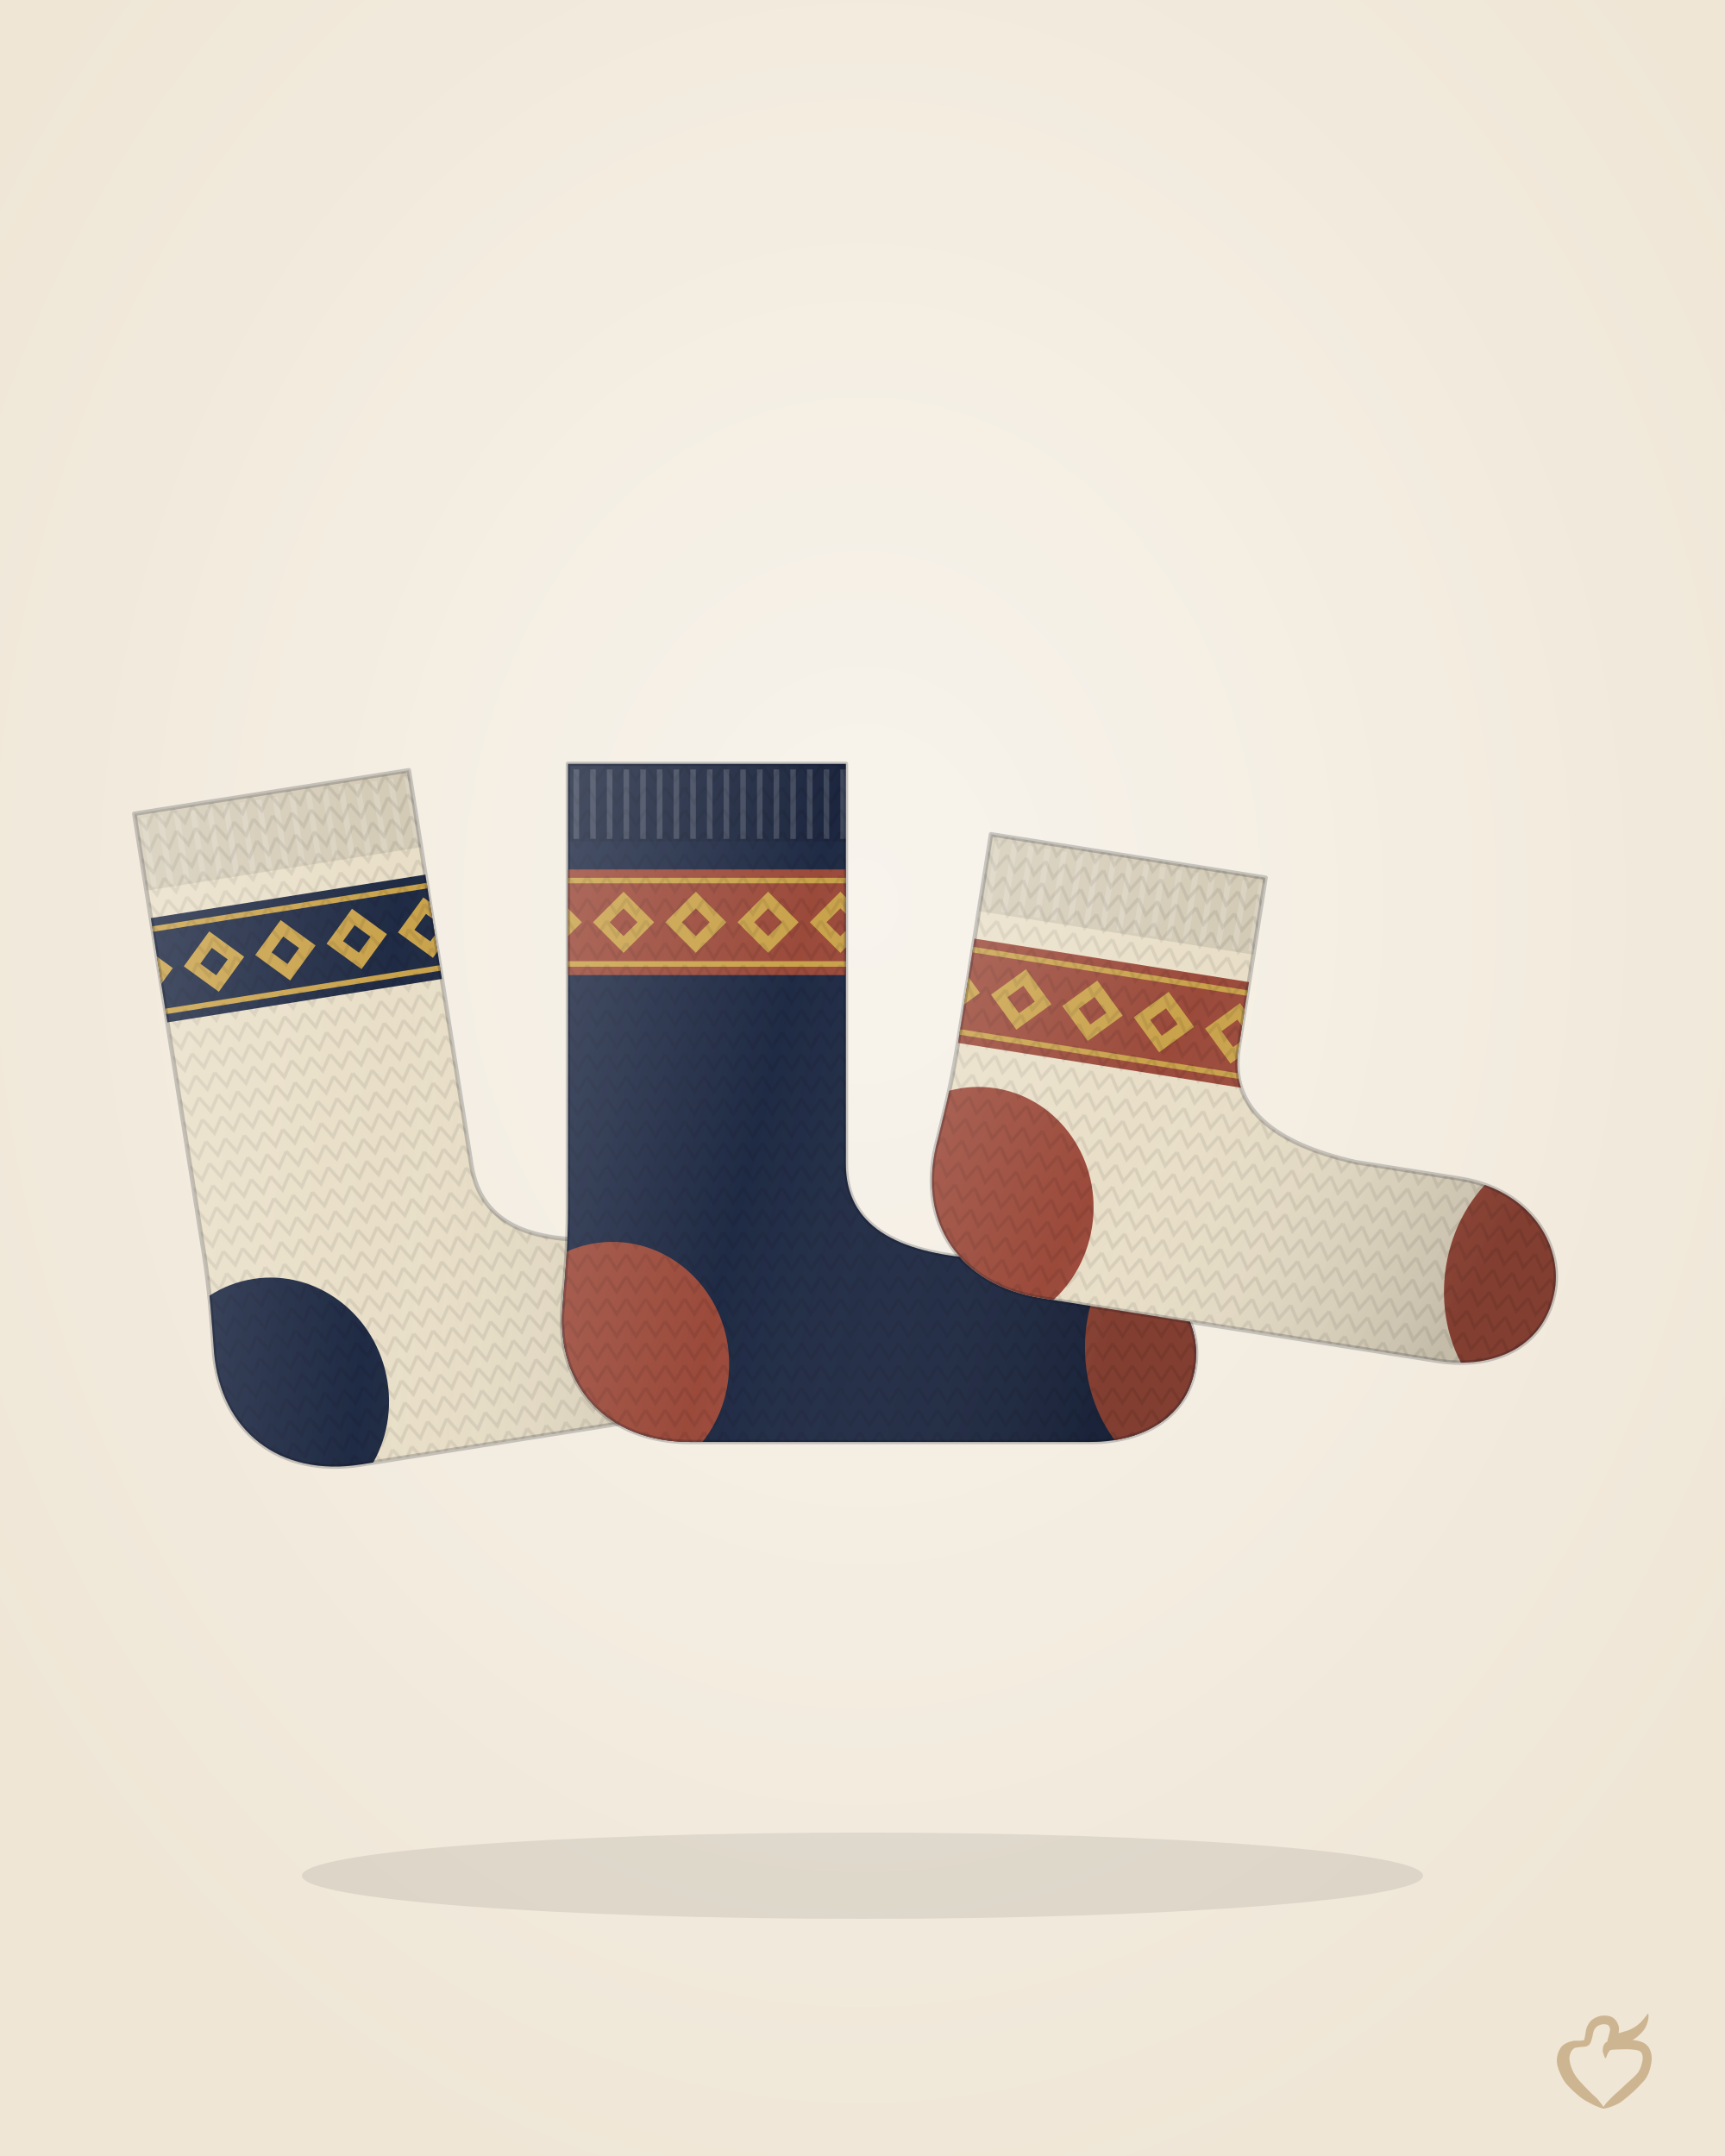
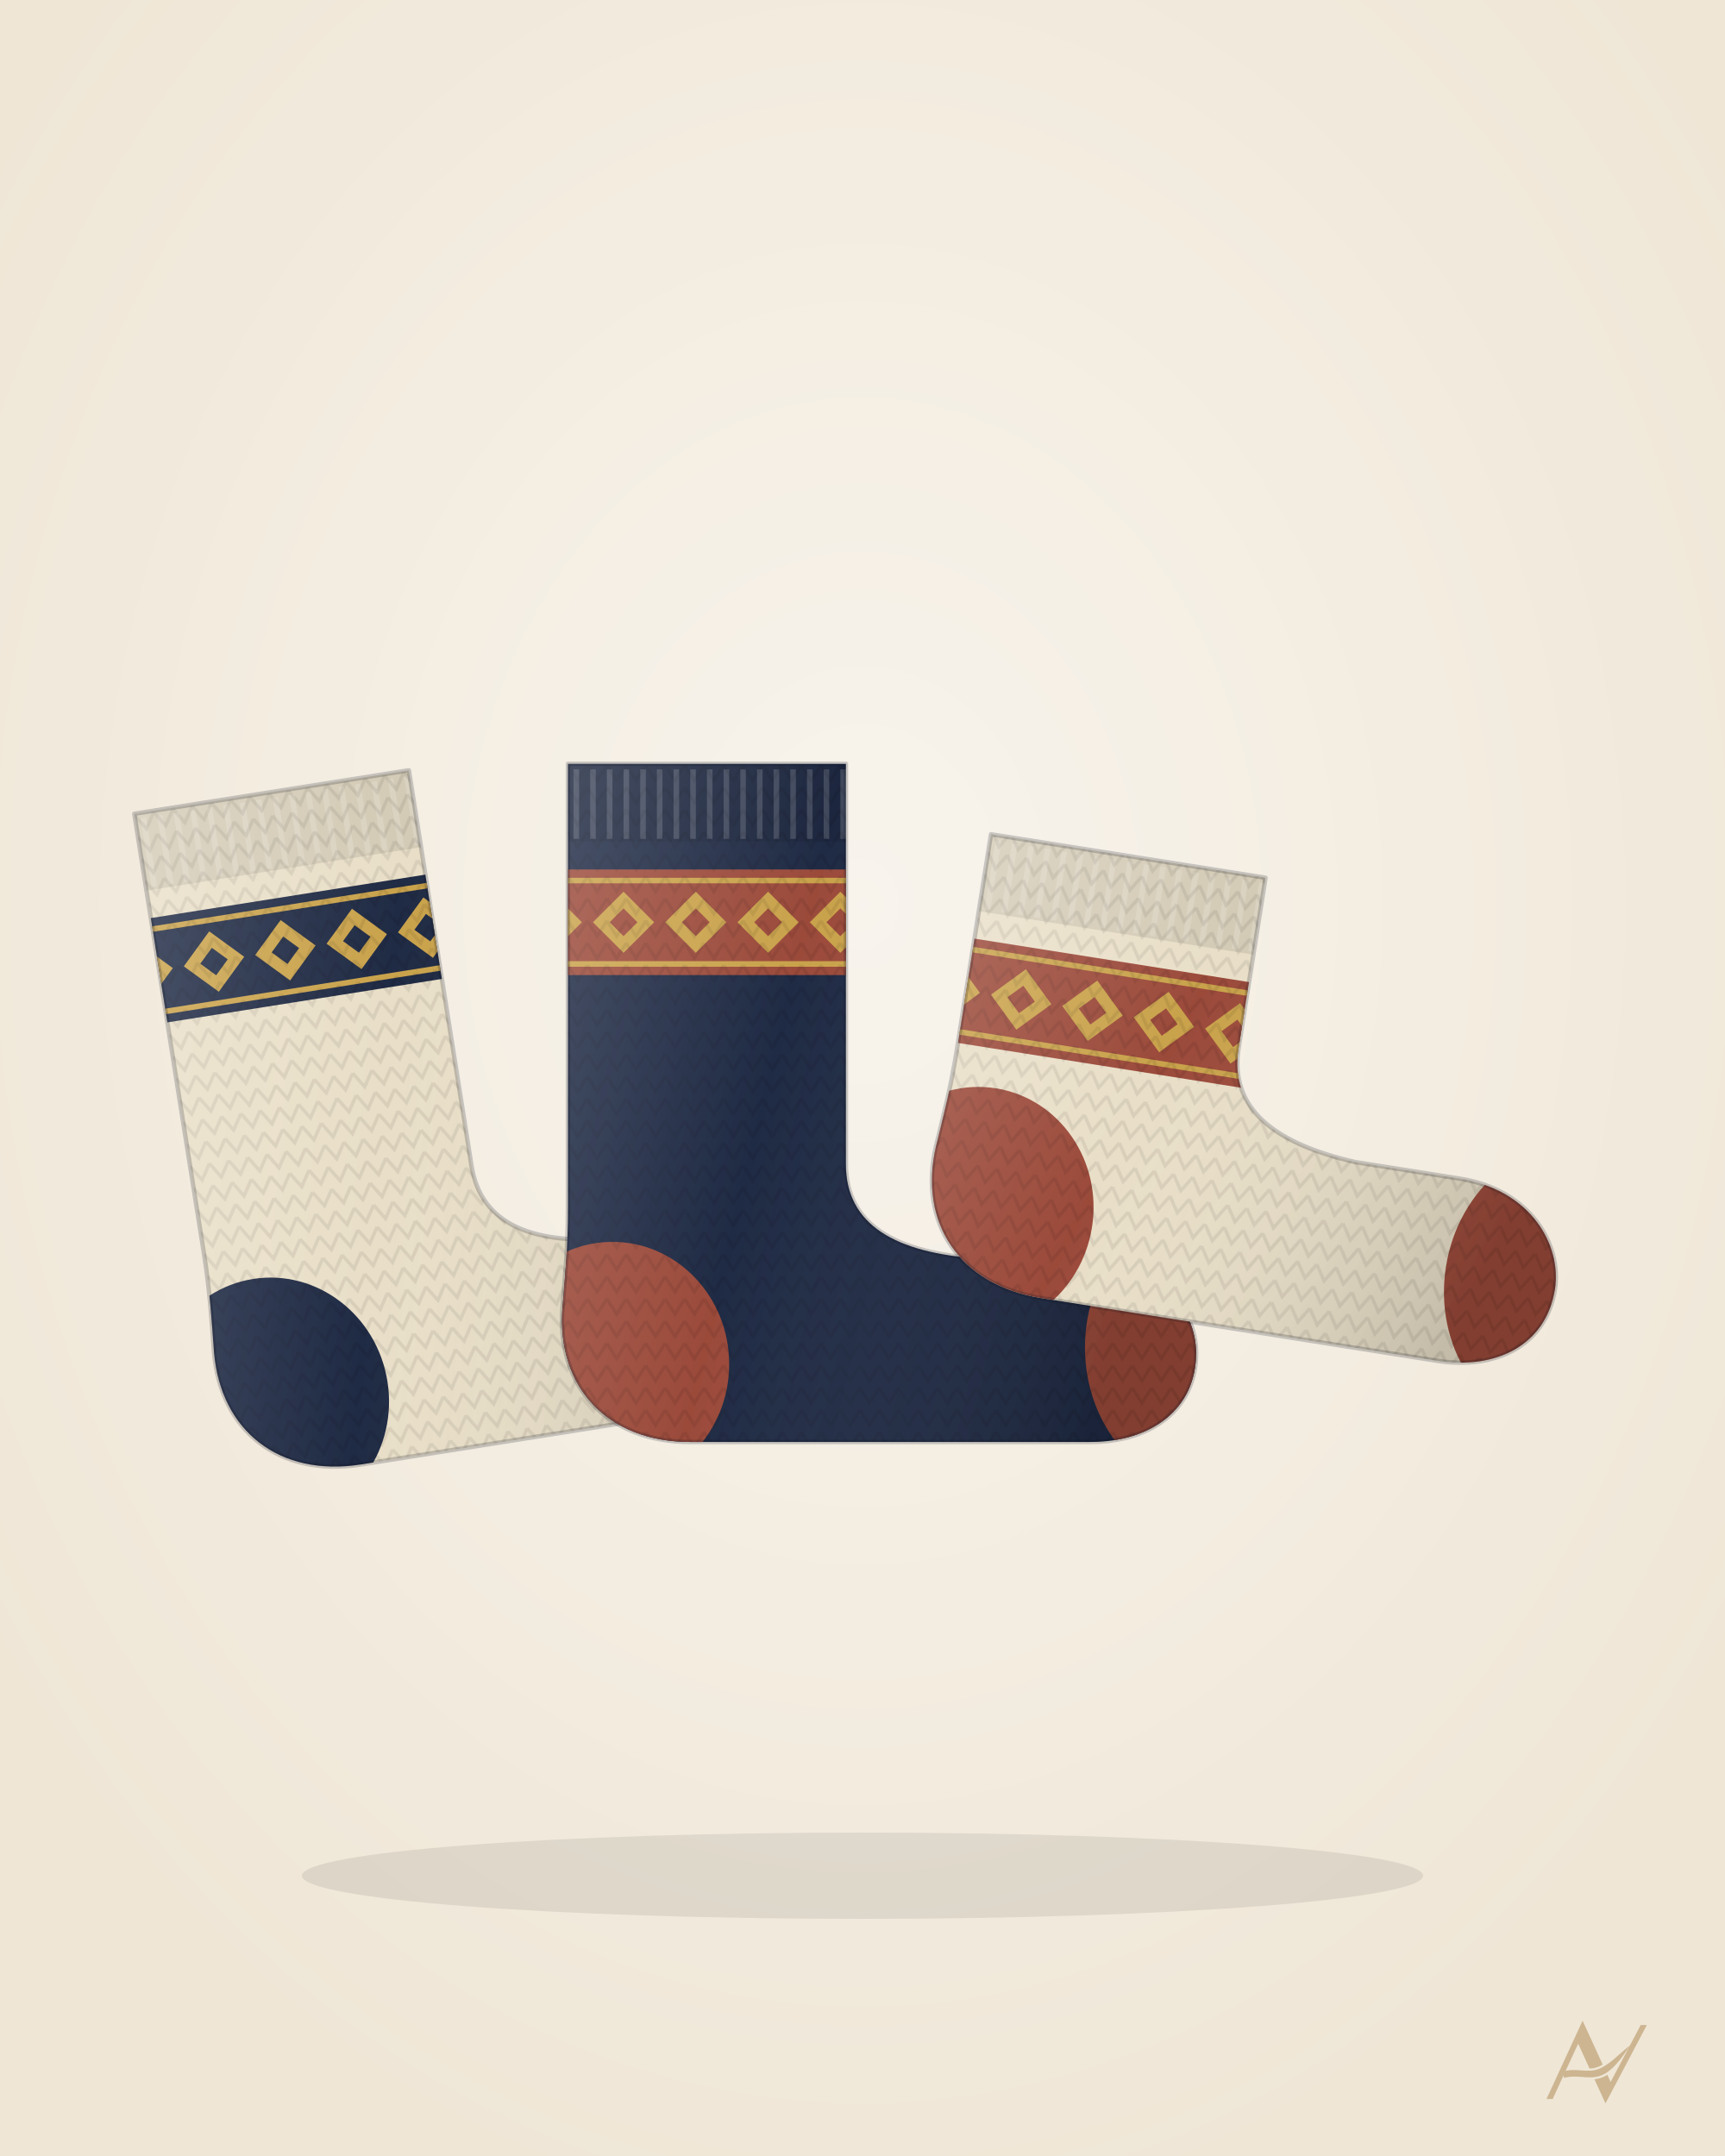
<svg xmlns="http://www.w3.org/2000/svg" viewBox="0 0 800 1000" role="img">
  <defs>
    <radialGradient id="light" cx=".5" cy=".42" r=".62">
      <stop offset="0" stop-color="#fff" stop-opacity=".55" />
      <stop offset="1" stop-color="#fff" stop-opacity="0" />
    </radialGradient>
  </defs>
  <rect width="800" height="1000" fill="#efe6d6" />
  <rect width="800" height="1000" fill="url(#light)" />
  <ellipse cx="400" cy="870" rx="260" ry="20" fill="#000" fill-opacity=".08" />
  <g transform="rotate(-9 220 500) translate(83.4 282.1) scale(1.289062 1.289062)">
    <defs>
      <clipPath id="c-nooruz-box-f0">
        <path d="M0 56H100V200C100 222 118 232 148 234H186C212 234 226 252 226 268C226 288 210 300 188 300H44C14 300 -4 280 -2 252C-1 240 0 230 0 216Z" />
      </clipPath>
      <pattern id="k-nooruz-box-f0" width="7" height="8" patternUnits="userSpaceOnUse">
        <path d="M0 0.5L3.5 6L7 0.5" fill="none" stroke="#000" stroke-opacity=".075" stroke-width="1.2" />
      </pattern>
      <linearGradient id="g-nooruz-box-f0" x1="0" x2="1" y1="0" y2="0.25">
        <stop offset="0" stop-color="#fff" stop-opacity=".2" />
        <stop offset=".42" stop-color="#fff" stop-opacity="0" />
        <stop offset="1" stop-color="#000" stop-opacity=".16" />
      </linearGradient>
    </defs>
    <path d="M0 56H100V200C100 222 118 232 148 234H186C212 234 226 252 226 268C226 288 210 300 188 300H44C14 300 -4 280 -2 252C-1 240 0 230 0 216Z" fill="#e9dfc8" />
    <g clip-path="url(#c-nooruz-box-f0)">
      <rect x="-10" y="94" width="250" height="38" fill="#1f2a44" />
      <path d="M-10 98H240M-10 128H240" stroke="#c9a24b" stroke-width="2" />
      <path d="M-6 102L5 113L-6 124L-17 113Z" fill="#c9a24b" />
      <path d="M-6 108L-1 113L-6 118L-11 113Z" fill="#1f2a44" />
      <path d="M20 102L31 113L20 124L9 113Z" fill="#c9a24b" />
      <path d="M20 108L25 113L20 118L15 113Z" fill="#1f2a44" />
      <path d="M46 102L57 113L46 124L35 113Z" fill="#c9a24b" />
      <path d="M46 108L51 113L46 118L41 113Z" fill="#1f2a44" />
      <path d="M72 102L83 113L72 124L61 113Z" fill="#c9a24b" />
      <path d="M72 108L77 113L72 118L67 113Z" fill="#1f2a44" />
      <path d="M98 102L109 113L98 124L87 113Z" fill="#c9a24b" />
      <path d="M98 108L103 113L98 118L93 113Z" fill="#1f2a44" />
      <path d="M124 102L135 113L124 124L113 113Z" fill="#c9a24b" />
      <path d="M124 108L129 113L124 118L119 113Z" fill="#1f2a44" />
      <path d="M150 102L161 113L150 124L139 113Z" fill="#c9a24b" />
      <path d="M150 108L155 113L150 118L145 113Z" fill="#1f2a44" />
      <path d="M176 102L187 113L176 124L165 113Z" fill="#c9a24b" />
      <path d="M176 108L181 113L176 118L171 113Z" fill="#1f2a44" />
      <path d="M202 102L213 113L202 124L191 113Z" fill="#c9a24b" />
      <path d="M202 108L207 113L202 118L197 113Z" fill="#1f2a44" />
      <path d="M228 102L239 113L228 124L217 113Z" fill="#c9a24b" />
      <path d="M228 108L233 113L228 118L223 113Z" fill="#1f2a44" />
      <rect x="-10" y="56" width="120" height="28" fill="#000" fill-opacity=".09" />
      <path d="M3 58V83" stroke="#fff" stroke-opacity=".16" stroke-width="2" />
      <path d="M9 58V83" stroke="#fff" stroke-opacity=".16" stroke-width="2" />
      <path d="M15 58V83" stroke="#fff" stroke-opacity=".16" stroke-width="2" />
      <path d="M21 58V83" stroke="#fff" stroke-opacity=".16" stroke-width="2" />
      <path d="M27 58V83" stroke="#fff" stroke-opacity=".16" stroke-width="2" />
      <path d="M33 58V83" stroke="#fff" stroke-opacity=".16" stroke-width="2" />
      <path d="M39 58V83" stroke="#fff" stroke-opacity=".16" stroke-width="2" />
      <path d="M45 58V83" stroke="#fff" stroke-opacity=".16" stroke-width="2" />
      <path d="M51 58V83" stroke="#fff" stroke-opacity=".16" stroke-width="2" />
      <path d="M57 58V83" stroke="#fff" stroke-opacity=".16" stroke-width="2" />
      <path d="M63 58V83" stroke="#fff" stroke-opacity=".16" stroke-width="2" />
      <path d="M69 58V83" stroke="#fff" stroke-opacity=".16" stroke-width="2" />
      <path d="M75 58V83" stroke="#fff" stroke-opacity=".16" stroke-width="2" />
      <path d="M81 58V83" stroke="#fff" stroke-opacity=".16" stroke-width="2" />
      <path d="M87 58V83" stroke="#fff" stroke-opacity=".16" stroke-width="2" />
      <path d="M93 58V83" stroke="#fff" stroke-opacity=".16" stroke-width="2" />
      <path d="M99 58V83" stroke="#fff" stroke-opacity=".16" stroke-width="2" />
      <ellipse cx="16" cy="272" rx="42" ry="44" fill="#1f2a44" />
      <ellipse cx="232" cy="266" rx="46" ry="52" fill="#1f2a44" />
      <rect x="-30" y="26" width="290" height="284" fill="url(#k-nooruz-box-f0)" />
      <rect x="-6" y="56" width="236" height="248" fill="url(#g-nooruz-box-f0)" />
    </g>
    <path d="M0 56H100V200C100 222 118 232 148 234H186C212 234 226 252 226 268C226 288 210 300 188 300H44C14 300 -4 280 -2 252C-1 240 0 230 0 216Z" fill="none" stroke="#0b1220" stroke-opacity=".2" stroke-width="1.6" stroke-linejoin="round" />
  </g>
  <g transform="rotate(0 400 500) translate(263.4 282.1) scale(1.289062 1.289062)">
    <defs>
      <clipPath id="c-nooruz-box-f1">
        <path d="M0 56H100V200C100 222 118 232 148 234H186C212 234 226 252 226 268C226 288 210 300 188 300H44C14 300 -4 280 -2 252C-1 240 0 230 0 216Z" />
      </clipPath>
      <pattern id="k-nooruz-box-f1" width="7" height="8" patternUnits="userSpaceOnUse">
        <path d="M0 0.5L3.5 6L7 0.5" fill="none" stroke="#000" stroke-opacity=".075" stroke-width="1.2" />
      </pattern>
      <linearGradient id="g-nooruz-box-f1" x1="0" x2="1" y1="0" y2="0.25">
        <stop offset="0" stop-color="#fff" stop-opacity=".2" />
        <stop offset=".42" stop-color="#fff" stop-opacity="0" />
        <stop offset="1" stop-color="#000" stop-opacity=".16" />
      </linearGradient>
    </defs>
    <path d="M0 56H100V200C100 222 118 232 148 234H186C212 234 226 252 226 268C226 288 210 300 188 300H44C14 300 -4 280 -2 252C-1 240 0 230 0 216Z" fill="#1f2a44" />
    <g clip-path="url(#c-nooruz-box-f1)">
      <rect x="-10" y="94" width="250" height="38" fill="#9b4a3a" />
      <path d="M-10 98H240M-10 128H240" stroke="#c9a24b" stroke-width="2" />
      <path d="M-6 102L5 113L-6 124L-17 113Z" fill="#c9a24b" />
      <path d="M-6 108L-1 113L-6 118L-11 113Z" fill="#9b4a3a" />
      <path d="M20 102L31 113L20 124L9 113Z" fill="#c9a24b" />
      <path d="M20 108L25 113L20 118L15 113Z" fill="#9b4a3a" />
      <path d="M46 102L57 113L46 124L35 113Z" fill="#c9a24b" />
      <path d="M46 108L51 113L46 118L41 113Z" fill="#9b4a3a" />
      <path d="M72 102L83 113L72 124L61 113Z" fill="#c9a24b" />
      <path d="M72 108L77 113L72 118L67 113Z" fill="#9b4a3a" />
      <path d="M98 102L109 113L98 124L87 113Z" fill="#c9a24b" />
      <path d="M98 108L103 113L98 118L93 113Z" fill="#9b4a3a" />
      <path d="M124 102L135 113L124 124L113 113Z" fill="#c9a24b" />
      <path d="M124 108L129 113L124 118L119 113Z" fill="#9b4a3a" />
      <path d="M150 102L161 113L150 124L139 113Z" fill="#c9a24b" />
      <path d="M150 108L155 113L150 118L145 113Z" fill="#9b4a3a" />
      <path d="M176 102L187 113L176 124L165 113Z" fill="#c9a24b" />
      <path d="M176 108L181 113L176 118L171 113Z" fill="#9b4a3a" />
      <path d="M202 102L213 113L202 124L191 113Z" fill="#c9a24b" />
      <path d="M202 108L207 113L202 118L197 113Z" fill="#9b4a3a" />
      <path d="M228 102L239 113L228 124L217 113Z" fill="#c9a24b" />
      <path d="M228 108L233 113L228 118L223 113Z" fill="#9b4a3a" />
      <rect x="-10" y="56" width="120" height="28" fill="#000" fill-opacity=".09" />
      <path d="M3 58V83" stroke="#fff" stroke-opacity=".16" stroke-width="2" />
      <path d="M9 58V83" stroke="#fff" stroke-opacity=".16" stroke-width="2" />
      <path d="M15 58V83" stroke="#fff" stroke-opacity=".16" stroke-width="2" />
      <path d="M21 58V83" stroke="#fff" stroke-opacity=".16" stroke-width="2" />
      <path d="M27 58V83" stroke="#fff" stroke-opacity=".16" stroke-width="2" />
      <path d="M33 58V83" stroke="#fff" stroke-opacity=".16" stroke-width="2" />
      <path d="M39 58V83" stroke="#fff" stroke-opacity=".16" stroke-width="2" />
      <path d="M45 58V83" stroke="#fff" stroke-opacity=".16" stroke-width="2" />
      <path d="M51 58V83" stroke="#fff" stroke-opacity=".16" stroke-width="2" />
      <path d="M57 58V83" stroke="#fff" stroke-opacity=".16" stroke-width="2" />
      <path d="M63 58V83" stroke="#fff" stroke-opacity=".16" stroke-width="2" />
      <path d="M69 58V83" stroke="#fff" stroke-opacity=".16" stroke-width="2" />
      <path d="M75 58V83" stroke="#fff" stroke-opacity=".16" stroke-width="2" />
      <path d="M81 58V83" stroke="#fff" stroke-opacity=".16" stroke-width="2" />
      <path d="M87 58V83" stroke="#fff" stroke-opacity=".16" stroke-width="2" />
      <path d="M93 58V83" stroke="#fff" stroke-opacity=".16" stroke-width="2" />
      <path d="M99 58V83" stroke="#fff" stroke-opacity=".16" stroke-width="2" />
      <ellipse cx="16" cy="272" rx="42" ry="44" fill="#9b4a3a" />
      <ellipse cx="232" cy="266" rx="46" ry="52" fill="#9b4a3a" />
      <rect x="-30" y="26" width="290" height="284" fill="url(#k-nooruz-box-f1)" />
      <rect x="-6" y="56" width="236" height="248" fill="url(#g-nooruz-box-f1)" />
    </g>
    <path d="M0 56H100V200C100 222 118 232 148 234H186C212 234 226 252 226 268C226 288 210 300 188 300H44C14 300 -4 280 -2 252C-1 240 0 230 0 216Z" fill="none" stroke="#0b1220" stroke-opacity=".2" stroke-width="1.6" stroke-linejoin="round" />
  </g>
  <g transform="rotate(9 580 500) translate(443.4 229.3) scale(1.289062 1.289062)">
    <defs>
      <clipPath id="c-nooruz-box-f2">
        <path d="M0 138H100V200C100 222 118 232 148 234H186C212 234 226 252 226 268C226 288 210 300 188 300H44C14 300 -4 280 -2 252C-1 240 0 230 0 216Z" />
      </clipPath>
      <pattern id="k-nooruz-box-f2" width="7" height="8" patternUnits="userSpaceOnUse">
        <path d="M0 0.5L3.5 6L7 0.5" fill="none" stroke="#000" stroke-opacity=".075" stroke-width="1.2" />
      </pattern>
      <linearGradient id="g-nooruz-box-f2" x1="0" x2="1" y1="0" y2="0.25">
        <stop offset="0" stop-color="#fff" stop-opacity=".2" />
        <stop offset=".42" stop-color="#fff" stop-opacity="0" />
        <stop offset="1" stop-color="#000" stop-opacity=".16" />
      </linearGradient>
    </defs>
    <path d="M0 138H100V200C100 222 118 232 148 234H186C212 234 226 252 226 268C226 288 210 300 188 300H44C14 300 -4 280 -2 252C-1 240 0 230 0 216Z" fill="#e9dfc8" />
    <g clip-path="url(#c-nooruz-box-f2)">
      <rect x="-10" y="176" width="250" height="38" fill="#9b4a3a" />
      <path d="M-10 180H240M-10 210H240" stroke="#c9a24b" stroke-width="2" />
      <path d="M-6 184L5 195L-6 206L-17 195Z" fill="#c9a24b" />
      <path d="M-6 190L-1 195L-6 200L-11 195Z" fill="#9b4a3a" />
      <path d="M20 184L31 195L20 206L9 195Z" fill="#c9a24b" />
      <path d="M20 190L25 195L20 200L15 195Z" fill="#9b4a3a" />
      <path d="M46 184L57 195L46 206L35 195Z" fill="#c9a24b" />
      <path d="M46 190L51 195L46 200L41 195Z" fill="#9b4a3a" />
      <path d="M72 184L83 195L72 206L61 195Z" fill="#c9a24b" />
      <path d="M72 190L77 195L72 200L67 195Z" fill="#9b4a3a" />
      <path d="M98 184L109 195L98 206L87 195Z" fill="#c9a24b" />
      <path d="M98 190L103 195L98 200L93 195Z" fill="#9b4a3a" />
      <path d="M124 184L135 195L124 206L113 195Z" fill="#c9a24b" />
      <path d="M124 190L129 195L124 200L119 195Z" fill="#9b4a3a" />
      <path d="M150 184L161 195L150 206L139 195Z" fill="#c9a24b" />
      <path d="M150 190L155 195L150 200L145 195Z" fill="#9b4a3a" />
      <path d="M176 184L187 195L176 206L165 195Z" fill="#c9a24b" />
      <path d="M176 190L181 195L176 200L171 195Z" fill="#9b4a3a" />
      <path d="M202 184L213 195L202 206L191 195Z" fill="#c9a24b" />
      <path d="M202 190L207 195L202 200L197 195Z" fill="#9b4a3a" />
      <path d="M228 184L239 195L228 206L217 195Z" fill="#c9a24b" />
      <path d="M228 190L233 195L228 200L223 195Z" fill="#9b4a3a" />
      <rect x="-10" y="138" width="120" height="28" fill="#000" fill-opacity=".09" />
      <path d="M3 140V165" stroke="#fff" stroke-opacity=".16" stroke-width="2" />
      <path d="M9 140V165" stroke="#fff" stroke-opacity=".16" stroke-width="2" />
      <path d="M15 140V165" stroke="#fff" stroke-opacity=".16" stroke-width="2" />
      <path d="M21 140V165" stroke="#fff" stroke-opacity=".16" stroke-width="2" />
      <path d="M27 140V165" stroke="#fff" stroke-opacity=".16" stroke-width="2" />
      <path d="M33 140V165" stroke="#fff" stroke-opacity=".16" stroke-width="2" />
      <path d="M39 140V165" stroke="#fff" stroke-opacity=".16" stroke-width="2" />
      <path d="M45 140V165" stroke="#fff" stroke-opacity=".16" stroke-width="2" />
      <path d="M51 140V165" stroke="#fff" stroke-opacity=".16" stroke-width="2" />
      <path d="M57 140V165" stroke="#fff" stroke-opacity=".16" stroke-width="2" />
      <path d="M63 140V165" stroke="#fff" stroke-opacity=".16" stroke-width="2" />
      <path d="M69 140V165" stroke="#fff" stroke-opacity=".16" stroke-width="2" />
      <path d="M75 140V165" stroke="#fff" stroke-opacity=".16" stroke-width="2" />
      <path d="M81 140V165" stroke="#fff" stroke-opacity=".16" stroke-width="2" />
      <path d="M87 140V165" stroke="#fff" stroke-opacity=".16" stroke-width="2" />
      <path d="M93 140V165" stroke="#fff" stroke-opacity=".16" stroke-width="2" />
      <path d="M99 140V165" stroke="#fff" stroke-opacity=".16" stroke-width="2" />
      <ellipse cx="16" cy="272" rx="42" ry="44" fill="#9b4a3a" />
      <ellipse cx="232" cy="266" rx="46" ry="52" fill="#9b4a3a" />
      <rect x="-30" y="108" width="290" height="202" fill="url(#k-nooruz-box-f2)" />
      <rect x="-6" y="138" width="236" height="166" fill="url(#g-nooruz-box-f2)" />
    </g>
    <path d="M0 138H100V200C100 222 118 232 148 234H186C212 234 226 252 226 268C226 288 210 300 188 300H44C14 300 -4 280 -2 252C-1 240 0 230 0 216Z" fill="none" stroke="#0b1220" stroke-opacity=".2" stroke-width="1.6" stroke-linejoin="round" />
  </g>
-   <g transform="translate(722 934) scale(0.0679)" fill="#b08d57" fill-opacity=".55" fill-rule="evenodd">
-     <path d="M313.3 647.4C311.0 646.9 308.1 646.0 306.8 645.5C305.6 645.0 303.2 644.3 301.6 643.8C300.0 643.4 296.8 642.2 294.5 641.2C292.1 640.2 289.6 639.2 288.8 639.0C288.1 638.8 285.7 637.8 283.5 636.8C281.3 635.8 277.7 634.2 275.5 633.3C273.3 632.5 269.8 631.0 267.7 630.1C265.6 629.2 263.5 628.3 263.0 628.2C262.6 628.0 260.6 627.2 258.5 626.3C256.5 625.4 253.5 624.1 251.8 623.4C250.2 622.8 247.9 621.8 246.8 621.2C237.4 616.1 233.8 614.2 221.8 608.0C214.9 604.5 204.9 599.1 197.8 595.1C187.1 589.0 164.2 573.5 158.7 568.4C157.5 567.4 154.2 564.5 151.3 562.2C148.5 559.8 144.8 556.6 143.2 555.1C141.5 553.7 138.5 551.1 136.4 549.4C132.1 545.9 128.5 542.8 124.2 538.6C122.5 537.0 119.7 534.5 118.0 533.0C97.5 515.1 66.5 482.6 56.3 468.2C52.9 463.4 46.8 454.2 45.5 451.8C45.0 450.9 43.5 448.5 42.2 446.5C35.7 436.2 20.2 403.1 15.0 388.3C13.5 384.0 12.0 379.8 11.6 378.9C11.0 377.4 7.5 365.4 5.1 357.0C-5.6 318.5 1.1 274.3 23.3 237.5C37.0 214.8 62.1 198.1 94.5 190.0C97.4 189.2 100.6 188.4 101.5 188.0C103.6 187.3 109.7 185.9 114.5 185.1C118.5 184.5 128.9 184.3 148.5 184.7C157.7 184.8 158.9 184.8 163.2 184.1C165.7 183.7 170.6 183.0 174.0 182.7C187.9 181.2 187.1 182.3 191.5 158.2C192.1 154.7 193.4 148.3 194.3 144.0C195.2 139.7 196.1 134.7 196.3 132.8C198.8 109.7 202.4 97.0 211.9 78.2C216.5 69.0 223.8 58.3 230.8 50.5C233.0 48.1 242.4 40.2 246.2 37.7C278.1 16.2 310.9 8.9 348.7 14.7C380.4 19.6 400.8 35.4 415.8 67.0C425.1 86.6 426.8 101.6 422.7 126.0C422.3 128.1 421.9 130.2 421.8 130.8C421.4 133.4 422.9 133.3 432.8 130.3C435.8 129.4 445.1 126.6 453.7 124.1C485.2 115.0 493.6 111.9 513.1 102.1C522.7 97.3 542.0 85.2 548.6 79.8C551.6 77.4 554.0 75.5 557.7 72.7C563.0 68.6 568.5 63.7 572.5 59.6C578.9 53.0 581.1 50.5 591.0 38.5C592.1 37.2 593.8 35.2 594.8 34.0C598.1 30.2 607.0 19.0 609.0 16.2C618.7 2.3 622.7 -1.6 624.8 0.5C628.1 3.8 626.5 35.2 622.3 49.0C616.0 69.8 612.4 79.7 607.3 89.8C605.2 93.9 603.2 97.7 602.8 98.4C602.4 99.0 601.3 101.0 600.3 102.7C599.4 104.4 597.0 107.9 595.0 110.3C593.1 112.8 590.4 116.3 589.0 118.0C579.0 130.9 549.2 159.5 539.7 165.2C538.3 166.1 534.8 168.3 532.0 170.2C529.2 172.1 525.2 174.5 523.1 175.6C516.3 179.4 516.5 179.5 528.8 181.2C539.3 182.6 549.2 184.1 551.5 184.8C552.4 185.1 556.5 186.1 560.7 187.0C599.5 195.9 626.7 218.5 638.1 251.2C639.0 253.6 640.5 257.9 641.5 260.8C643.5 266.8 645.7 275.8 646.5 281.7C648.1 294.3 648.1 294.2 647.9 307.8C647.7 321.5 647.2 326.3 645.0 337.7C644.7 339.6 644.1 342.7 643.8 344.7C643.5 346.6 643.0 349.2 642.7 350.5C642.3 351.8 641.8 354.2 641.5 355.8C639.5 367.1 633.6 388.7 630.0 397.7C628.9 400.5 627.5 404.3 626.8 406.2C625.2 410.5 617.3 426.7 614.8 430.5C613.8 432.2 612.2 434.8 611.3 436.5C610.3 438.2 608.4 441.2 606.8 443.2C605.3 445.2 603.5 447.8 602.7 448.9C601.9 450.1 600.1 452.5 598.6 454.3C597.1 456.0 594.9 458.7 593.7 460.2C592.5 461.6 590.7 463.7 589.7 464.8C588.6 465.9 586.7 468.2 585.3 469.8C581.7 474.2 558.1 498.8 552.2 504.3C546.1 510.1 528.1 527.7 526.1 529.9C524.9 531.3 522.8 533.2 521.5 534.3C518.0 537.1 510.7 543.4 506.7 547.0C504.7 548.8 502.3 550.9 501.3 551.7C500.3 552.5 498.2 554.4 496.5 555.8C493.3 558.7 489.0 562.3 480.7 569.1C477.8 571.4 475.3 573.5 475.0 573.8C474.7 574.2 472.6 575.9 470.3 577.7C465.9 581.2 461.1 585.0 457.7 587.8C456.5 588.7 453.9 590.8 451.8 592.3C449.8 593.9 446.9 596.1 445.5 597.2C434.8 605.6 430.8 608.3 420.6 613.7C414.1 617.1 399.5 624.0 395.3 625.7C393.8 626.3 390.6 627.6 388.2 628.5C383.6 630.4 368.5 636.1 362.2 638.4C360.2 639.1 356.2 640.4 353.5 641.2C350.8 642.0 346.4 643.2 343.9 644.0C329.0 648.4 321.7 649.2 313.3 647.4ZM319.4 635.1C319.7 634.8 321.4 632.4 323.2 629.8C334.6 613.3 343.8 602.5 357.5 589.4C366.6 580.6 384.2 563.0 387.6 559.4C389.1 557.7 391.9 555.0 393.8 553.4C395.6 551.8 398.5 549.3 400.1 547.8C401.8 546.3 404.2 544.2 405.5 543.1C406.8 542.1 410.6 538.8 413.8 535.8C417.1 532.9 421.1 529.4 422.6 528.0C424.2 526.7 426.8 524.3 428.4 522.9C429.9 521.4 433.6 518.0 436.5 515.3C446.8 505.9 464.0 489.6 464.0 489.3C464.0 489.2 466.6 486.7 469.7 483.8C472.9 480.9 477.2 476.8 479.3 474.8C481.4 472.8 484.4 470.2 485.9 469.0C488.6 466.8 494.9 461.2 499.2 457.3C500.4 456.1 503.1 453.8 505.0 452.1C508.7 449.0 510.6 447.3 521.1 437.4C537.2 422.3 550.6 408.0 555.9 400.1C558.9 395.7 564.5 386.0 566.2 382.2C568.8 376.6 573.2 365.6 574.0 362.8C574.4 361.6 575.3 358.8 576.0 356.7C576.7 354.6 578.1 349.9 579.0 346.3C579.9 342.8 581.3 337.7 582.0 335.0C593.0 294.0 584.8 262.3 560.8 252.9C540.4 244.8 496.3 241.2 446.3 243.3C429.0 244.1 419.7 244.4 403.7 244.6C380.5 245.1 375.7 245.6 368.1 248.2C360.4 250.9 360.0 251.3 354.2 261.8C353.3 263.5 351.9 265.7 351.0 266.8C348.3 270.3 345.0 277.5 342.2 286.0C338.7 296.6 334.8 304.0 332.7 304.0C329.1 304.0 319.3 280.8 314.5 260.9C312.4 252.1 313.9 232.8 317.6 222.2C322.3 208.6 332.2 196.5 343.5 190.6C346.8 188.9 346.6 189.5 346.8 182.7C347.0 175.9 348.2 170.7 350.6 165.9C351.0 165.0 351.6 162.9 351.9 161.2C352.5 157.1 353.4 153.9 355.5 147.5C360.1 133.6 364.4 110.5 363.9 102.7C363.5 96.8 357.3 84.5 352.3 79.7C343.7 71.3 319.0 69.1 299.5 74.9C279.5 80.8 264.7 92.3 256.8 108.1C256.1 109.4 255.2 111.0 254.8 111.7C251.9 116.3 249.4 124.6 248.0 133.8C247.2 139.8 243.6 156.4 242.6 159.7C241.3 163.2 240.1 167.5 239.5 170.2C230.1 211.7 215.3 225.2 178.0 226.3C168.2 226.7 166.5 226.8 159.9 227.8C156.0 228.5 151.1 229.2 149.1 229.3C147.1 229.5 144.5 229.8 143.2 230.0C141.9 230.2 139.7 230.4 138.3 230.5C134.8 230.8 126.8 232.2 124.1 233.0C115.3 235.7 98.9 253.0 95.8 263.0C95.3 264.6 94.3 267.3 93.5 269.2C86.7 285.2 84.4 303.9 87.3 318.0C87.9 320.9 88.6 325.0 88.9 327.2C89.1 329.4 89.8 333.0 90.3 335.3C90.9 337.6 91.4 340.3 91.7 341.4C91.9 342.4 92.5 344.8 93.0 346.7C93.6 348.6 94.6 352.3 95.4 355.0C96.1 357.7 97.3 361.4 98.1 363.3C98.8 365.3 100.1 368.7 100.9 370.9C101.7 373.2 103.6 377.9 105.1 381.4C106.7 385.0 108.3 388.7 108.7 389.7C110.6 394.6 117.2 407.1 121.5 413.8C123.3 416.8 126.0 421.2 127.5 423.6C132.4 431.8 146.8 450.2 158.2 462.8C159.8 464.6 162.4 467.5 164.0 469.3C165.5 471.1 168.5 474.3 170.6 476.5C172.8 478.7 177.0 483.2 180.0 486.4C183.0 489.7 186.3 493.1 187.3 494.1C189.8 496.5 212.6 519.8 214.0 521.5C216.9 524.9 234.0 542.2 238.2 546.0C243.0 550.2 246.9 553.9 260.3 566.0C274.1 578.7 275.3 579.8 277.1 581.9C279.0 584.1 283.3 589.5 286.7 594.0C287.8 595.6 290.1 598.4 291.7 600.3C293.3 602.3 295.1 604.7 295.9 605.7C296.6 606.7 298.6 609.3 300.4 611.5C302.1 613.7 304.5 616.9 305.7 618.5C306.8 620.2 308.4 622.2 309.2 623.2C309.9 624.1 311.1 625.7 311.7 626.7C312.3 627.7 313.6 629.6 314.6 631.0C318.1 636.0 318.4 636.2 319.4 635.1Z" />
+   <g transform="translate(716 936) scale(0.4082)" opacity=".55">
+     <defs>
+       <clipPath id="wm-z">
+         <rect x="38" y="0" width="42" height="100" />
+       </clipPath>
+       <mask id="wm-m" maskUnits="userSpaceOnUse" x="-10" y="-10" width="140" height="120">
+         <rect x="-10" y="-10" width="140" height="120" fill="#fff" />
+         <path d="M21 61C37 56 49 63 62 58S85 41 98 31C89 45 77 62 63 66S39 64 23 68Z" fill="none" stroke="#000" stroke-width="5" stroke-linejoin="round" clip-path="url(#wm-z)" />
+       </mask>
+     </defs>
+     <g fill="#b08d57">
+       <path d="M3 92L44 3L75.86 72.65L110 8L117 8L70 97L38.96 29.14L10 92Z" mask="url(#wm-m)" />
+       <path d="M21 61C37 56 49 63 62 58S85 41 98 31C89 45 77 62 63 66S39 64 23 68Z" />
+     </g>
  </g>
</svg>
